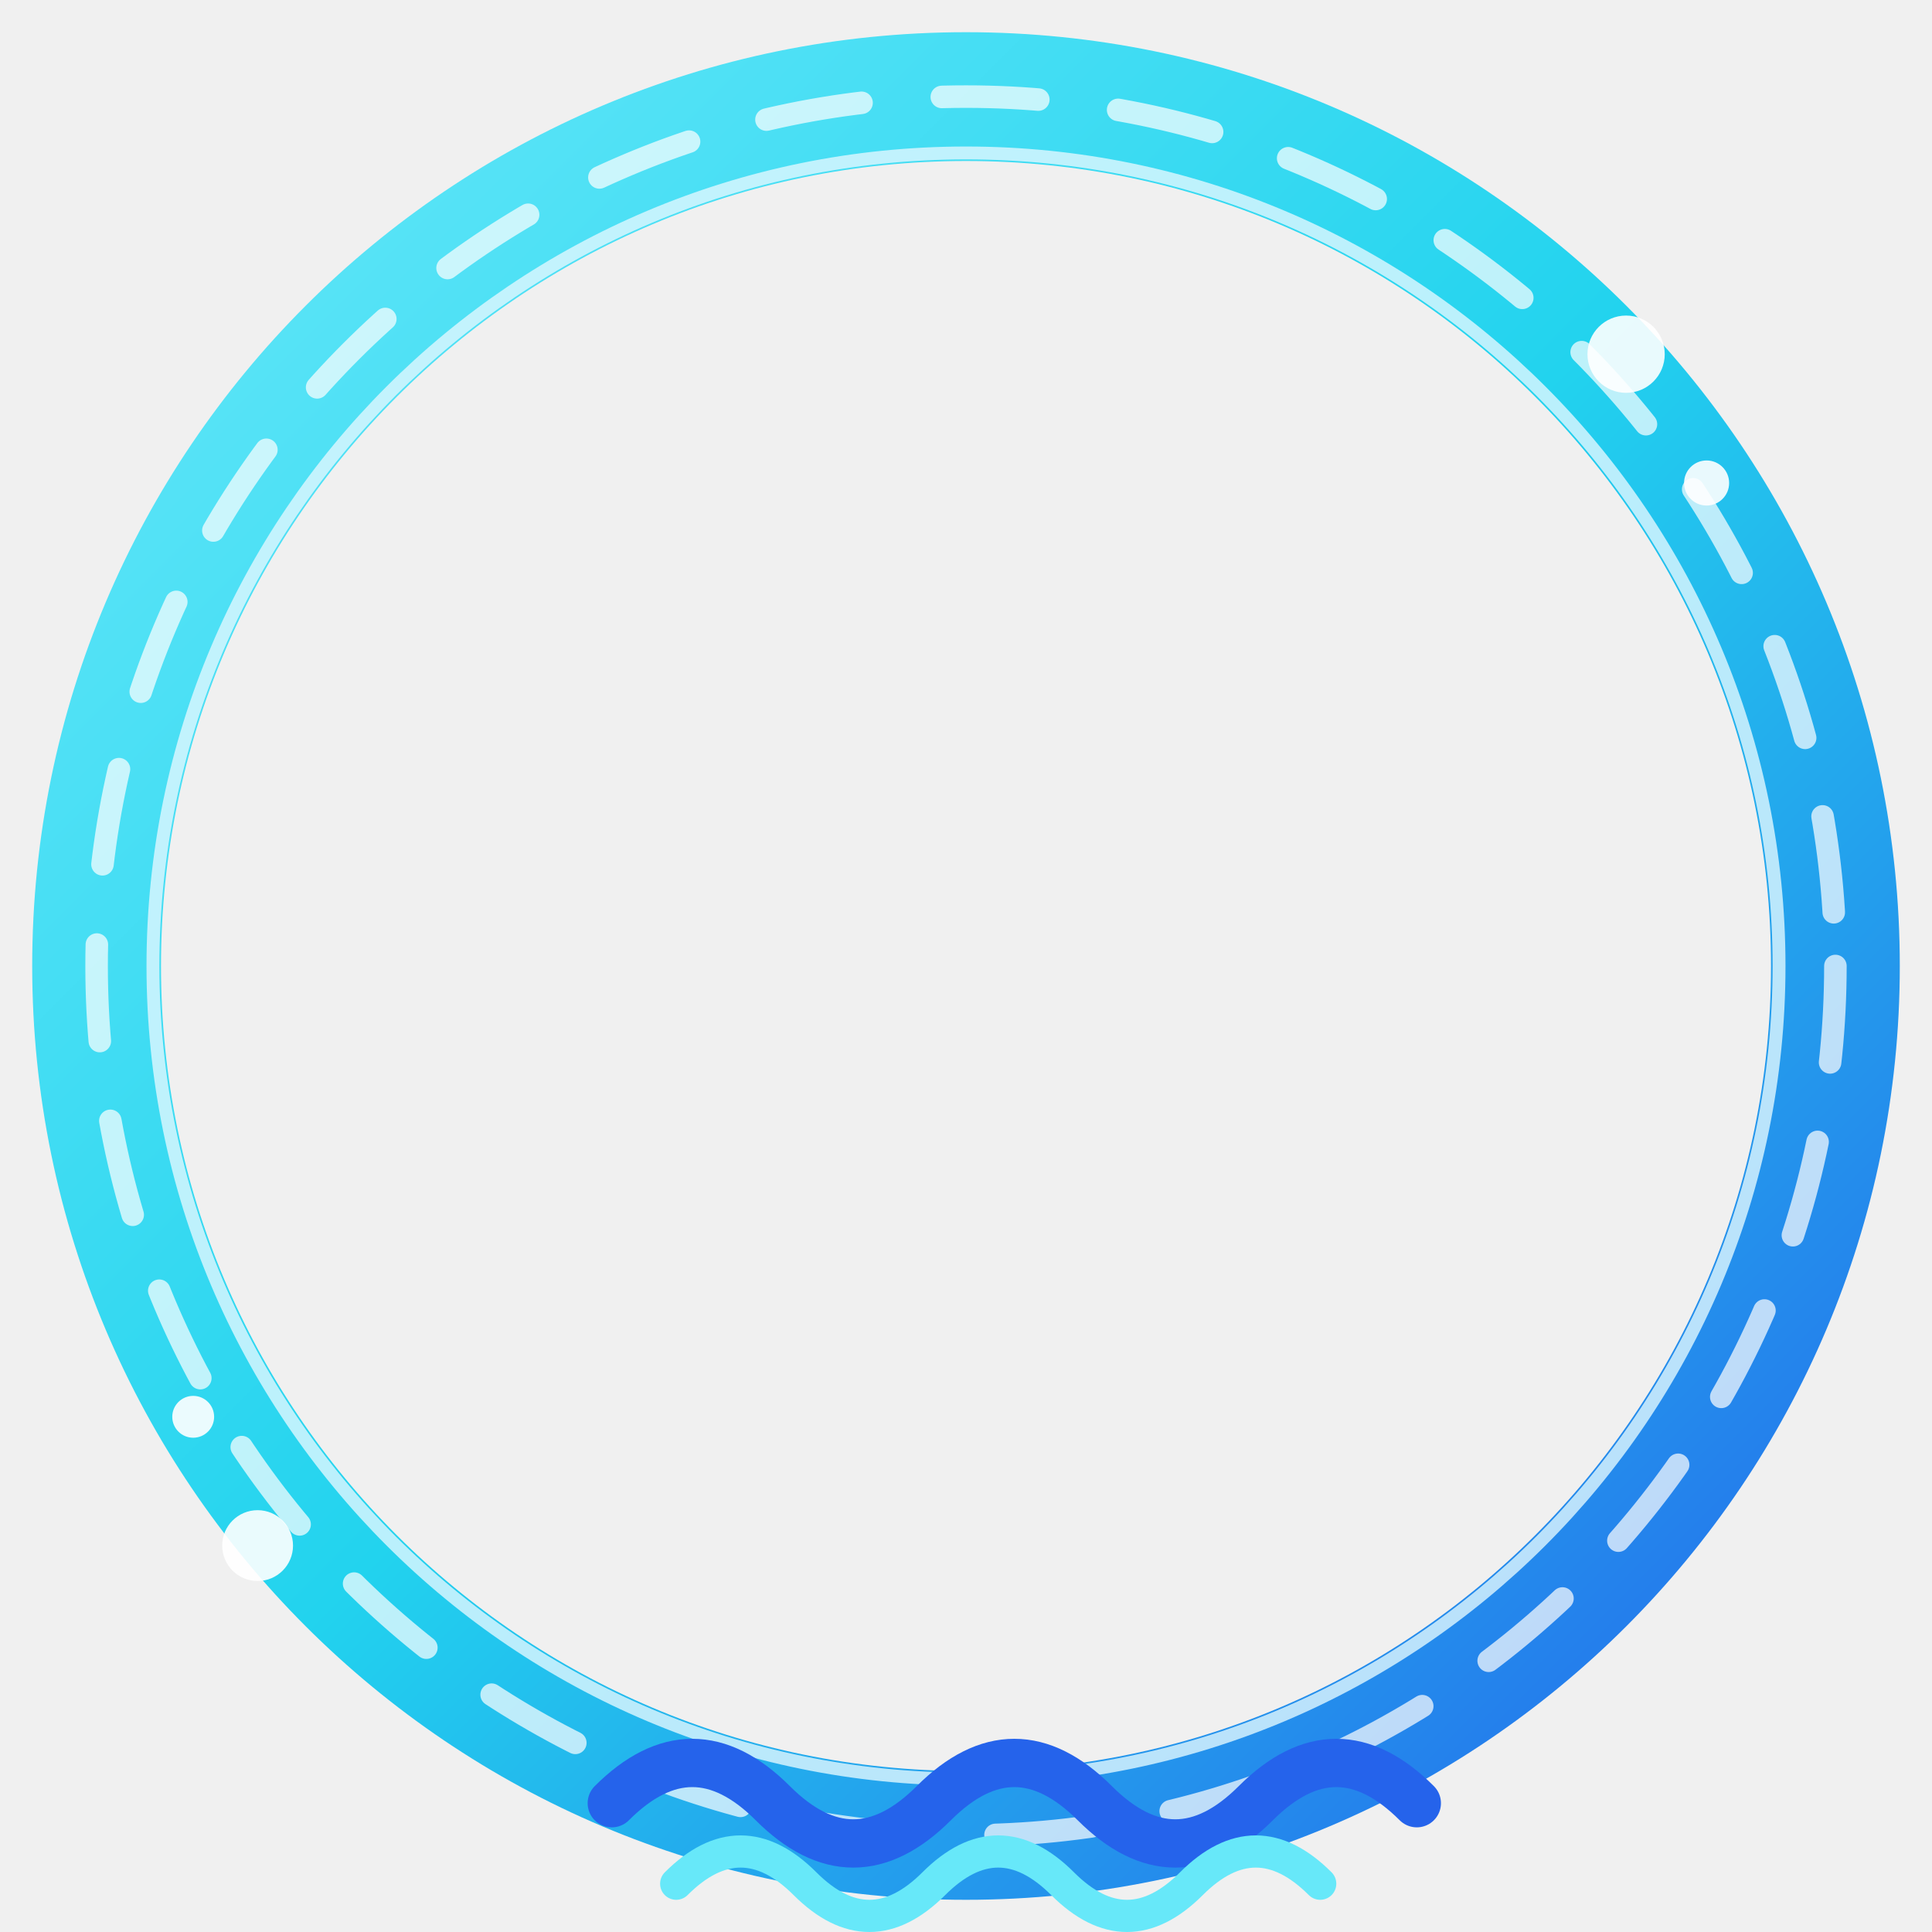
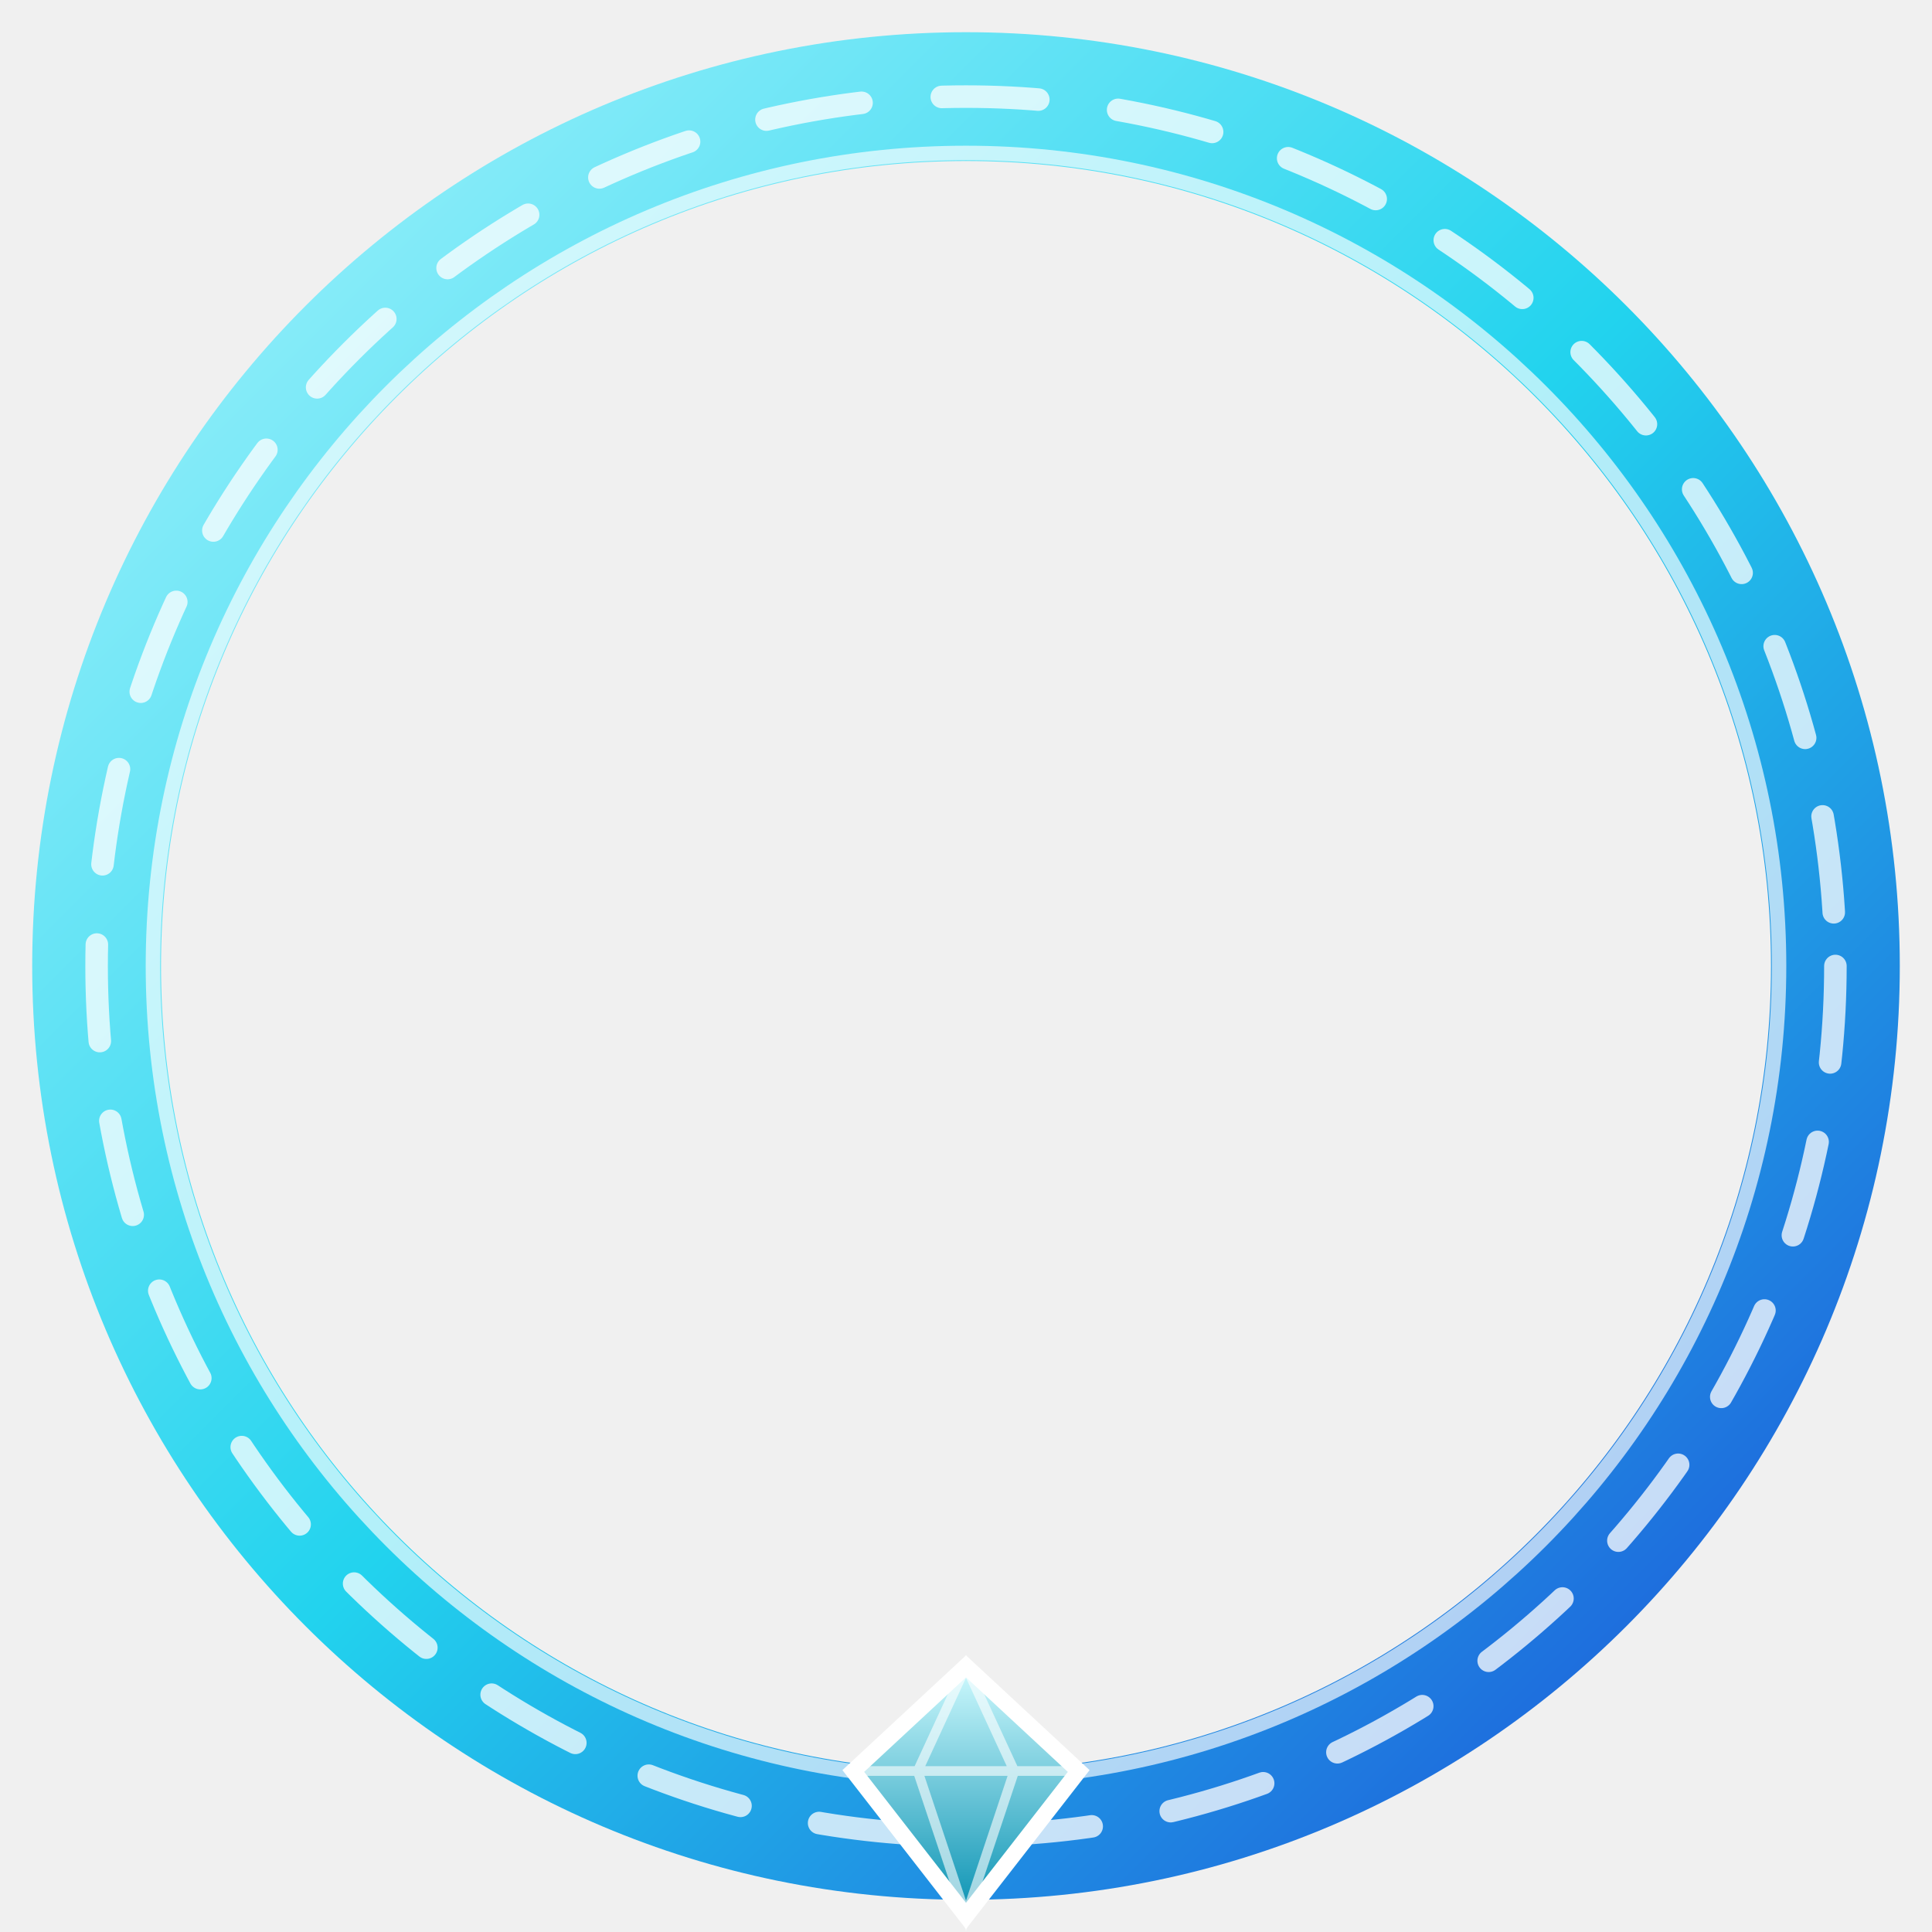
<svg xmlns="http://www.w3.org/2000/svg" viewBox="0 0 120 120" width="120" height="120">
  <defs>
-     <linearGradient id="oceanWaveRing" x1="0" y1="0" x2="1" y2="1">
-       <stop offset="0" stop-color="#67E8F9" />
+     <linearGradient id="pmOceanRing" x1="0" y1="0" x2="1" y2="1">
+       <stop offset="0" stop-color="#A5F3FC" />
      <stop offset="0.5" stop-color="#22D3EE" />
-       <stop offset="1" stop-color="#2563EB" />
+       <stop offset="1" stop-color="#1D4ED8" />
+     </linearGradient>
+     <linearGradient id="pmOceanGem" x1="0" y1="0" x2="0" y2="1">
+       <stop offset="0" stop-color="#CFFAFE" />
+       <stop offset="1" stop-color="#0891B2" />
    </linearGradient>
  </defs>
-   <circle cx="60" cy="60" r="54" fill="none" stroke="url(#oceanWaveRing)" stroke-width="8" />
-   <circle cx="60" cy="60" r="54" fill="none" stroke="#FFFFFF" stroke-opacity="0.7" stroke-width="1.4" stroke-dasharray="6 5" stroke-linecap="round" />
-   <circle cx="60" cy="60" r="50.5" fill="none" stroke="#E0F7FF" stroke-opacity="0.8" stroke-width="0.8" />
-   <g fill="#FFFFFF" fill-opacity="0.9">
-     <circle cx="101" cy="22" r="2.4" />
-     <circle cx="106" cy="30" r="1.4" />
-     <circle cx="16" cy="96" r="2.2" />
-     <circle cx="12" cy="88" r="1.3" />
-   </g>
-   <path d="M38 112 q5 -5 10 0 t10 0 t10 0 t10 0 t10 0" fill="none" stroke="#2563EB" stroke-width="3" stroke-linecap="round" />
-   <path d="M42 117 q4 -4 8 0 t8 0 t8 0 t8 0 t8 0" fill="none" stroke="#67E8F9" stroke-width="2" stroke-linecap="round" />
+   <circle cx="60" cy="60" r="54" fill="none" stroke="url(#pmOceanRing)" stroke-width="8" />
+   <circle cx="60" cy="60" r="50.5" fill="none" stroke="#FFFFFF" stroke-opacity="0.65" stroke-width="0.9" />
+   <circle cx="60" cy="60" r="54" fill="none" stroke="#FFFFFF" stroke-opacity="0.75" stroke-width="1.4" stroke-dasharray="6 5" stroke-linecap="round" />
+   <path d="M60 103.5 L67 110 L60 119 L53 110 Z" fill="url(#pmOceanGem)" stroke="#FFFFFF" stroke-width="1" />
+   <path d="M53 110 H67 M60 103.5 L57 110 L60 119 L63 110 Z" fill="none" stroke="#FFFFFF" stroke-opacity="0.6" stroke-width="0.6" />
</svg>
